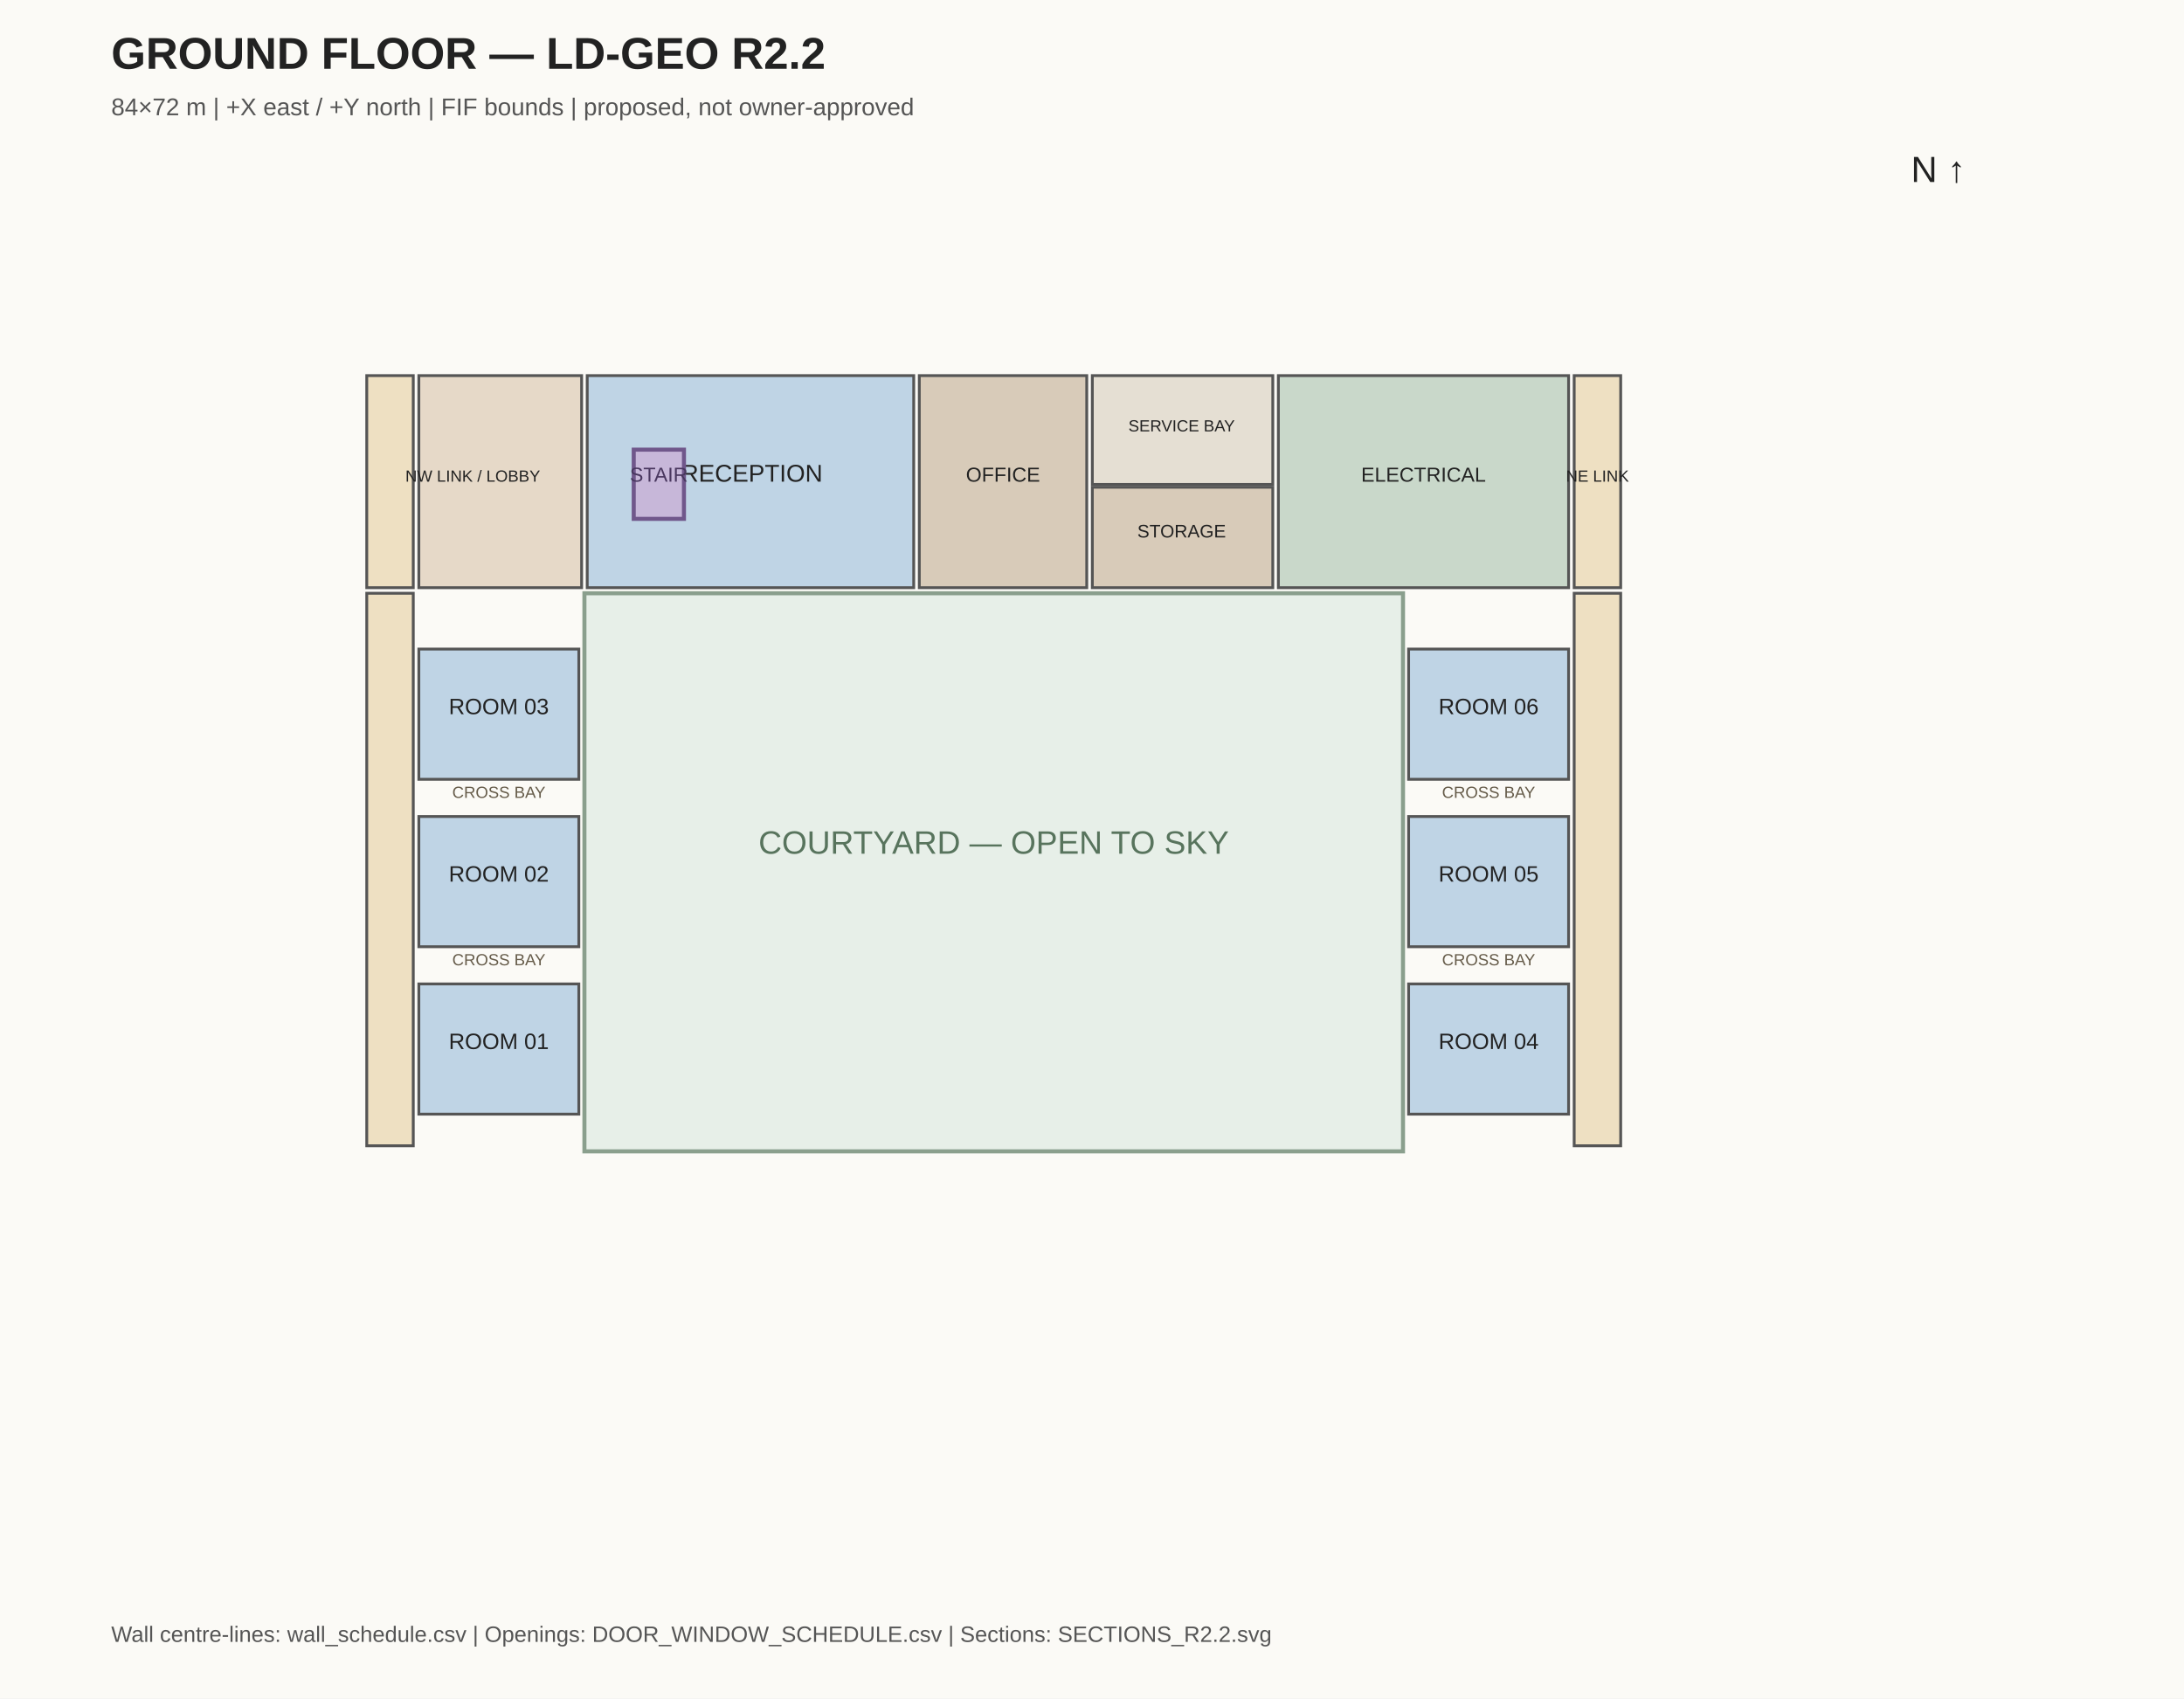
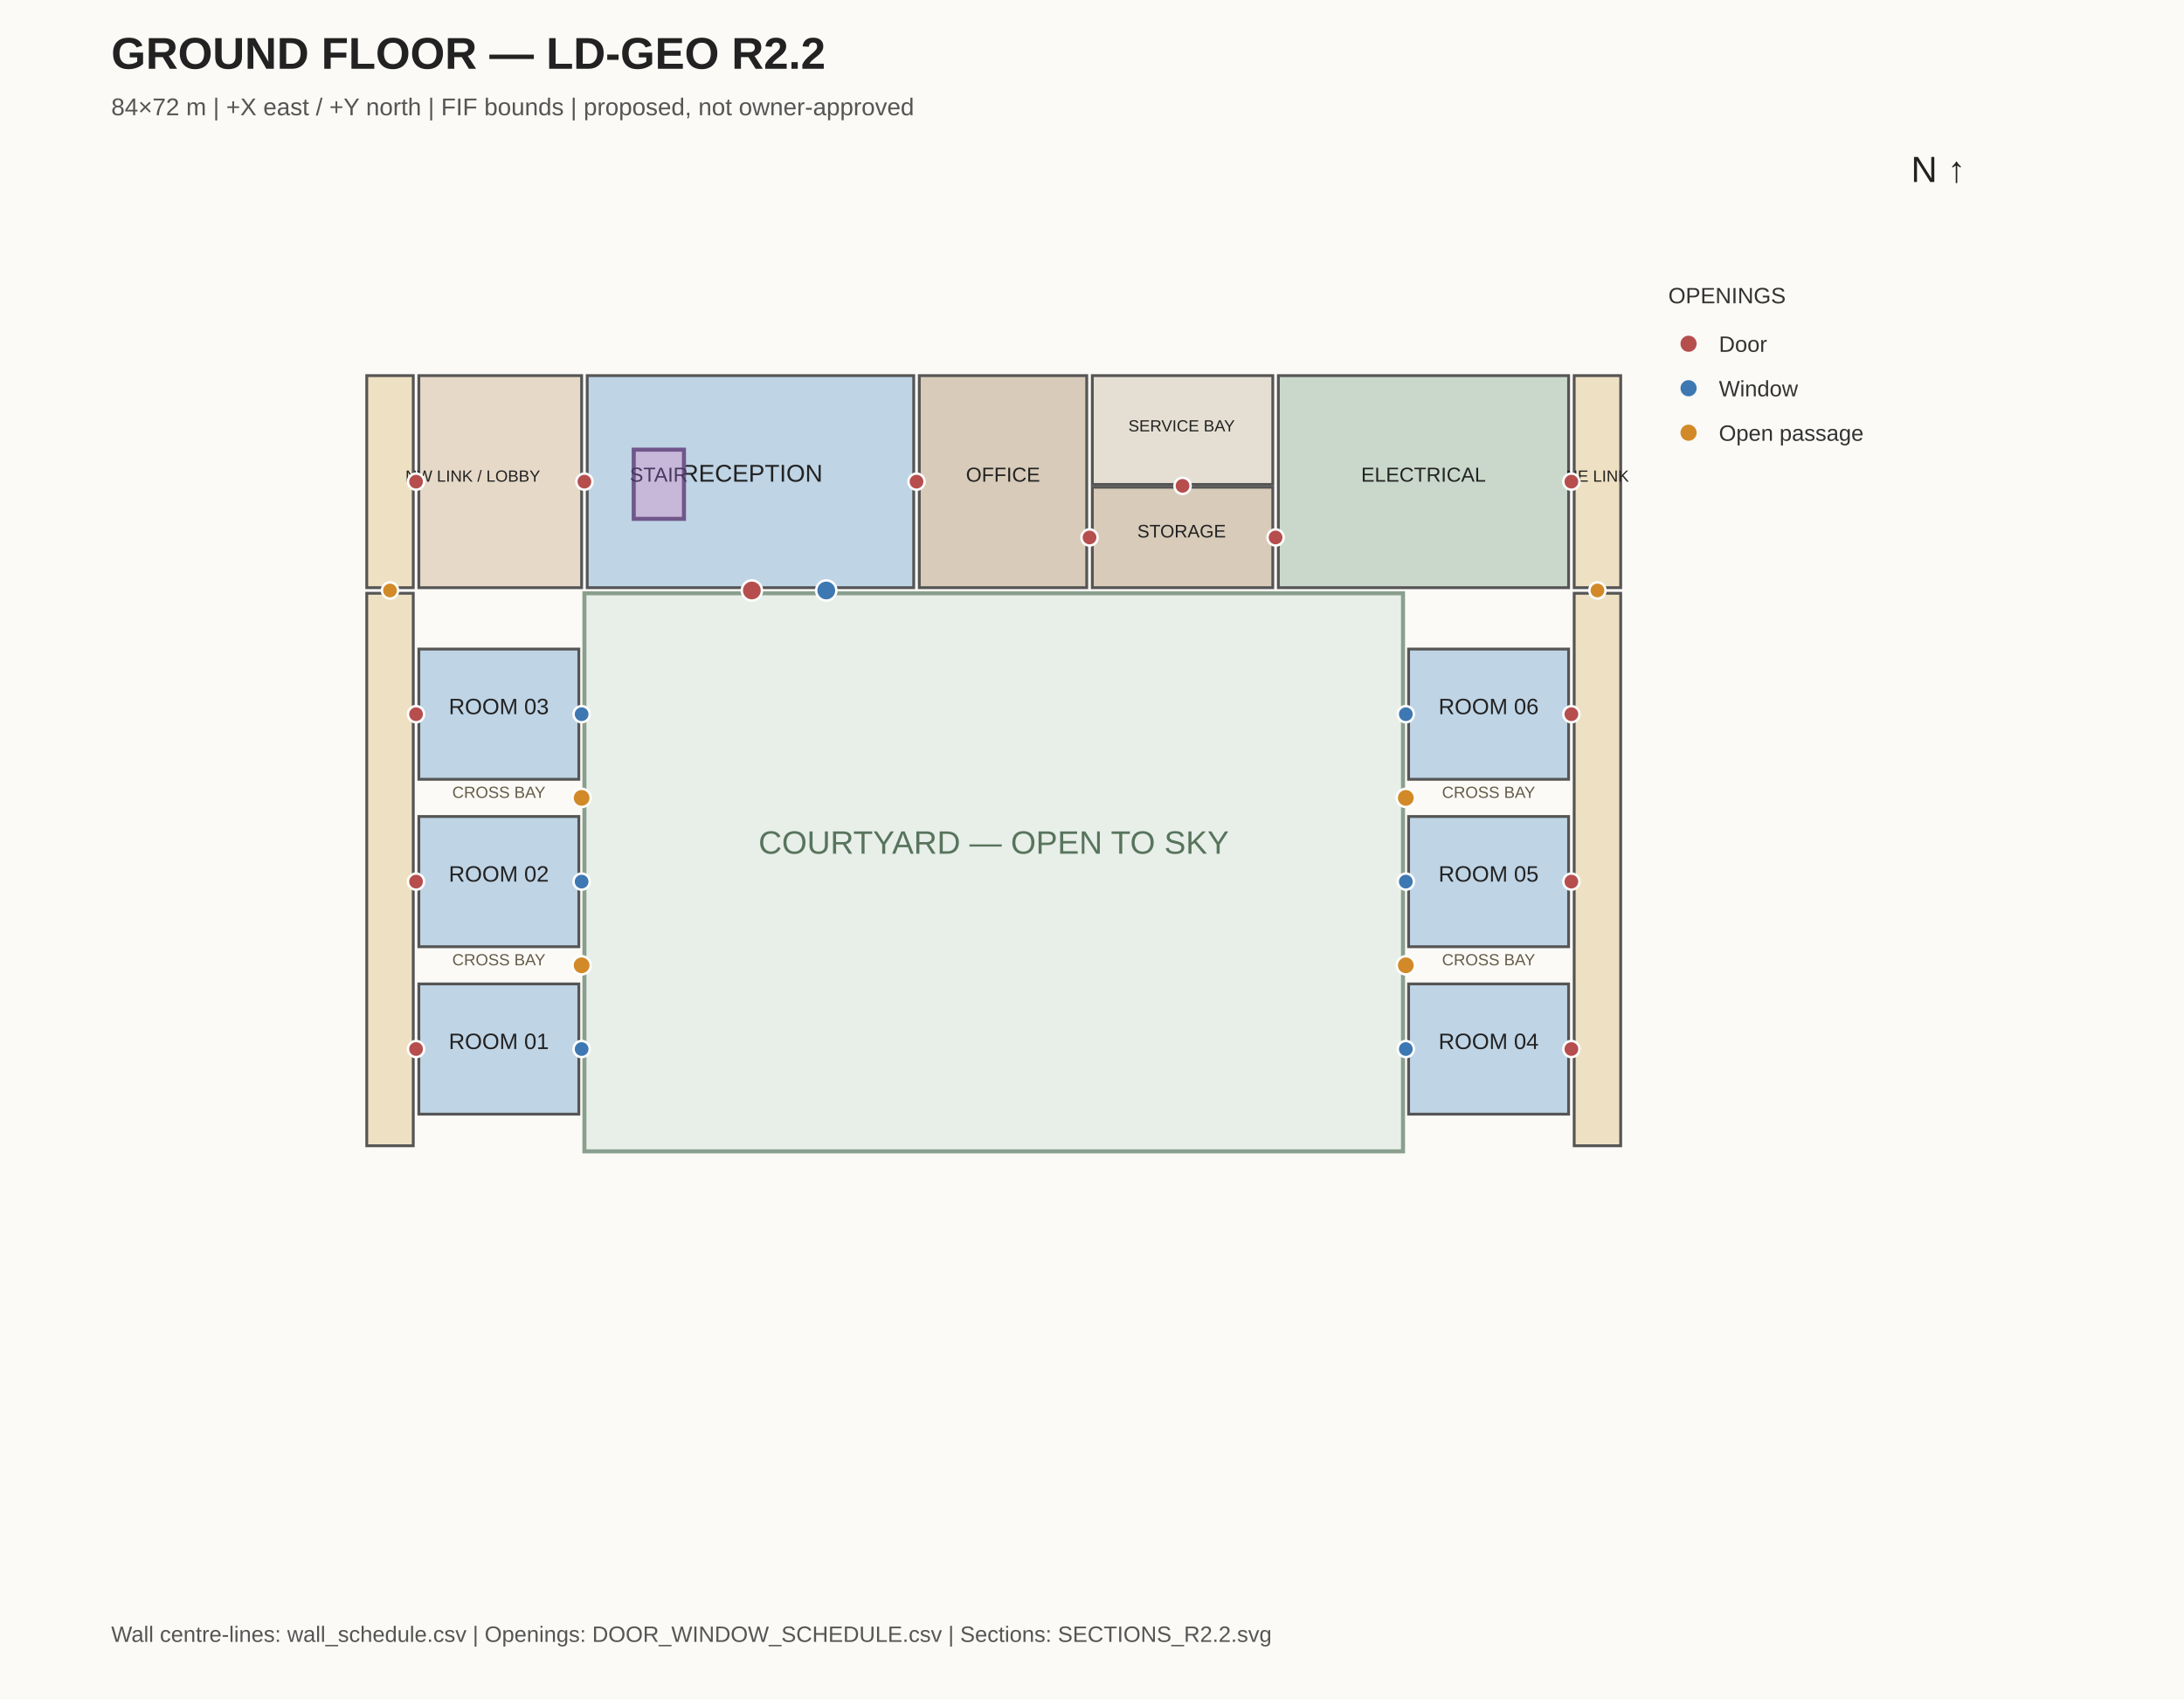
<svg xmlns="http://www.w3.org/2000/svg" width="1080" height="840" viewBox="0 0 1080 840">
  <rect width="100%" height="100%" fill="#fbfaf6" />
  <text x="55" y="34" font-family="Arial" font-size="22" font-weight="bold" fill="#222">GROUND FLOOR — LD-GEO R2.2</text>
  <text x="55" y="57" font-family="Arial" font-size="12" fill="#555">84×72 m | +X east / +Y north | FIF bounds | proposed, not owner-approved</text>
  <path d="MM178.6 569.4 L289 569.4 L289 293.4 L693.8 293.4 L693.8 569.4 L804.2 569.4 L804.2 183 L178.6 183 Z" fill="#d7d2c7" stroke="#222" stroke-width="3" />
  <rect x="289" y="293.4" width="404.8" height="276" fill="#e7efe8" stroke="#8a9f8d" stroke-width="2" />
  <text x="491.4" y="422.2" font-family="Arial" font-size="16" fill="#58745d" text-anchor="middle">COURTYARD — OPEN TO SKY</text>
  <rect x="207.12" y="486.6" width="79.12" height="64.4" fill="#bfd4e5" stroke="#555" stroke-width="1.4" />
  <text x="246.68" y="518.8" font-family="Arial" font-size="11" fill="#222" text-anchor="middle">ROOM 01</text>
  <rect x="207.12" y="403.8" width="79.12" height="64.4" fill="#bfd4e5" stroke="#555" stroke-width="1.4" />
  <text x="246.68" y="436" font-family="Arial" font-size="11" fill="#222" text-anchor="middle">ROOM 02</text>
  <rect x="207.12" y="321" width="79.12" height="64.4" fill="#bfd4e5" stroke="#555" stroke-width="1.4" />
  <text x="246.68" y="353.2" font-family="Arial" font-size="11" fill="#222" text-anchor="middle">ROOM 03</text>
  <rect x="696.56" y="486.6" width="79.12" height="64.4" fill="#bfd4e5" stroke="#555" stroke-width="1.4" />
  <text x="736.12" y="518.8" font-family="Arial" font-size="11" fill="#222" text-anchor="middle">ROOM 04</text>
  <rect x="696.56" y="403.8" width="79.12" height="64.4" fill="#bfd4e5" stroke="#555" stroke-width="1.4" />
  <text x="736.12" y="436" font-family="Arial" font-size="11" fill="#222" text-anchor="middle">ROOM 05</text>
  <rect x="696.56" y="321" width="79.12" height="64.4" fill="#bfd4e5" stroke="#555" stroke-width="1.4" />
  <text x="736.12" y="353.2" font-family="Arial" font-size="11" fill="#222" text-anchor="middle">ROOM 06</text>
  <rect x="181.36" y="293.4" width="23" height="273.24" fill="#eee0c2" stroke="#555" stroke-width="1.4" />
  <rect x="778.44" y="293.4" width="23" height="273.24" fill="#eee0c2" stroke="#555" stroke-width="1.4" />
  <rect x="181.36" y="185.76" width="23" height="104.88" fill="#eee0c2" stroke="#555" stroke-width="1.4" />
  <rect x="207.12" y="185.76" width="80.5" height="104.88" fill="#e6d9c8" stroke="#555" stroke-width="1.4" />
  <rect x="290.38" y="185.76" width="161.46" height="104.88" fill="#bfd4e5" stroke="#555" stroke-width="1.4" />
  <rect x="454.6" y="185.76" width="82.8" height="104.88" fill="#d8cbb9" stroke="#555" stroke-width="1.4" />
  <rect x="540.16" y="240.96" width="89.24" height="49.68" fill="#d8cbb9" stroke="#555" stroke-width="1.4" />
  <rect x="540.16" y="185.76" width="89.24" height="53.82" fill="#e5dfd3" stroke="#555" stroke-width="1.4" />
  <rect x="632.16" y="185.76" width="143.52" height="104.88" fill="#c9d8ca" stroke="#555" stroke-width="1.4" />
  <rect x="778.44" y="185.76" width="23" height="104.88" fill="#eee0c2" stroke="#555" stroke-width="1.4" />
  <text x="233.8" y="238.2" font-family="Arial" font-size="8" fill="#222" text-anchor="middle">NW LINK / LOBBY</text>
  <text x="371.8" y="238.2" font-family="Arial" font-size="12" fill="#222" text-anchor="middle">RECEPTION</text>
  <text x="496" y="238.2" font-family="Arial" font-size="10" fill="#222" text-anchor="middle">OFFICE</text>
  <text x="584.32" y="265.8" font-family="Arial" font-size="9" fill="#222" text-anchor="middle">STORAGE</text>
  <text x="584.32" y="213.36" font-family="Arial" font-size="8" fill="#222" text-anchor="middle">SERVICE BAY</text>
  <text x="703.92" y="238.2" font-family="Arial" font-size="10" fill="#222" text-anchor="middle">ELECTRICAL</text>
  <text x="789.94" y="238.2" font-family="Arial" font-size="8" fill="#222" text-anchor="middle">NE LINK</text>
  <rect x="313.38" y="222.376" width="24.84" height="34.224" fill="#c7b7d9" stroke="#70578b" stroke-width="2" />
  <text x="325.8" y="238.2" font-family="Arial" font-size="10" fill="#49375f" text-anchor="middle">STAIR</text>
  <text x="246.68" y="477.4" font-family="Arial" font-size="8" fill="#655b49" text-anchor="middle">CROSS BAY</text>
  <text x="736.12" y="477.4" font-family="Arial" font-size="8" fill="#655b49" text-anchor="middle">CROSS BAY</text>
  <text x="246.68" y="394.6" font-family="Arial" font-size="8" fill="#655b49" text-anchor="middle">CROSS BAY</text>
  <text x="736.12" y="394.6" font-family="Arial" font-size="8" fill="#655b49" text-anchor="middle">CROSS BAY</text>
  <text x="945" y="90" font-family="Arial" font-size="18" fill="#222">N ↑</text>
  <text x="55" y="812" font-family="Arial" font-size="11" fill="#555">Wall centre-lines: wall_schedule.csv | Openings: DOOR_WINDOW_SCHEDULE.csv | Sections: SECTIONS_R2.2.svg</text>
+   <circle cx="205.74" cy="518.8" r="4" fill="#b64e4e" stroke="#fff" stroke-width="1.2" />
+   <circle cx="777.06" cy="518.8" r="4" fill="#b64e4e" stroke="#fff" stroke-width="1.2" />
+   <circle cx="287.62" cy="518.8" r="4" fill="#3e78b2" stroke="#fff" stroke-width="1.2" />
+   <circle cx="695.18" cy="518.8" r="4" fill="#3e78b2" stroke="#fff" stroke-width="1.2" />
+   <circle cx="205.74" cy="436" r="4" fill="#b64e4e" stroke="#fff" stroke-width="1.2" />
+   <circle cx="777.06" cy="436" r="4" fill="#b64e4e" stroke="#fff" stroke-width="1.2" />
+   <circle cx="287.62" cy="436" r="4" fill="#3e78b2" stroke="#fff" stroke-width="1.2" />
+   <circle cx="695.18" cy="436" r="4" fill="#3e78b2" stroke="#fff" stroke-width="1.2" />
+   <circle cx="205.74" cy="353.2" r="4" fill="#b64e4e" stroke="#fff" stroke-width="1.2" />
+   <circle cx="777.06" cy="353.2" r="4" fill="#b64e4e" stroke="#fff" stroke-width="1.2" />
+   <circle cx="287.62" cy="353.2" r="4" fill="#3e78b2" stroke="#fff" stroke-width="1.2" />
+   <circle cx="695.18" cy="353.2" r="4" fill="#3e78b2" stroke="#fff" stroke-width="1.2" />
+   <circle cx="371.8" cy="292.02" r="5" fill="#b64e4e" stroke="#fff" stroke-width="1.2" />
+   <circle cx="408.6" cy="292.02" r="5" fill="#3e78b2" stroke="#fff" stroke-width="1.2" />
+   <circle cx="453.22" cy="238.2" r="4" fill="#b64e4e" stroke="#fff" stroke-width="1.2" />
+   <circle cx="538.78" cy="265.8" r="4" fill="#b64e4e" stroke="#fff" stroke-width="1.2" />
+   <circle cx="630.78" cy="265.8" r="4" fill="#b64e4e" stroke="#fff" stroke-width="1.2" />
+   <circle cx="289" cy="238.2" r="4" fill="#b64e4e" stroke="#fff" stroke-width="1.2" />
+   <circle cx="192.86" cy="292.02" r="4" fill="#d28a28" stroke="#fff" stroke-width="1.2" />
+   <circle cx="789.94" cy="292.02" r="4" fill="#d28a28" stroke="#fff" stroke-width="1.2" />
+   <circle cx="777.06" cy="238.2" r="4" fill="#b64e4e" stroke="#fff" stroke-width="1.2" />
+   <circle cx="205.74" cy="238.2" r="4" fill="#b64e4e" stroke="#fff" stroke-width="1.2" />
+   <circle cx="584.78" cy="240.27" r="4" fill="#b64e4e" stroke="#fff" stroke-width="1.2" />
+   <circle cx="287.62" cy="477.4" r="4.5" fill="#d28a28" stroke="#fff" stroke-width="1.2" />
+   <circle cx="287.62" cy="394.6" r="4.5" fill="#d28a28" stroke="#fff" stroke-width="1.2" />
+   <circle cx="695.18" cy="477.4" r="4.5" fill="#d28a28" stroke="#fff" stroke-width="1.2" />
+   <circle cx="695.18" cy="394.6" r="4.5" fill="#d28a28" stroke="#fff" stroke-width="1.2" />
+   <g font-family="Arial" font-size="11" fill="#333">
+     <text x="825" y="150">OPENINGS</text>
+     <circle cx="835" cy="170" r="4" fill="#b64e4e" />
+     <text x="850" y="174">Door</text>
+     <circle cx="835" cy="192" r="4" fill="#3e78b2" />
+     <text x="850" y="196">Window</text>
+     <circle cx="835" cy="214" r="4" fill="#d28a28" />
+     <text x="850" y="218">Open passage</text>
+   </g>
</svg>
